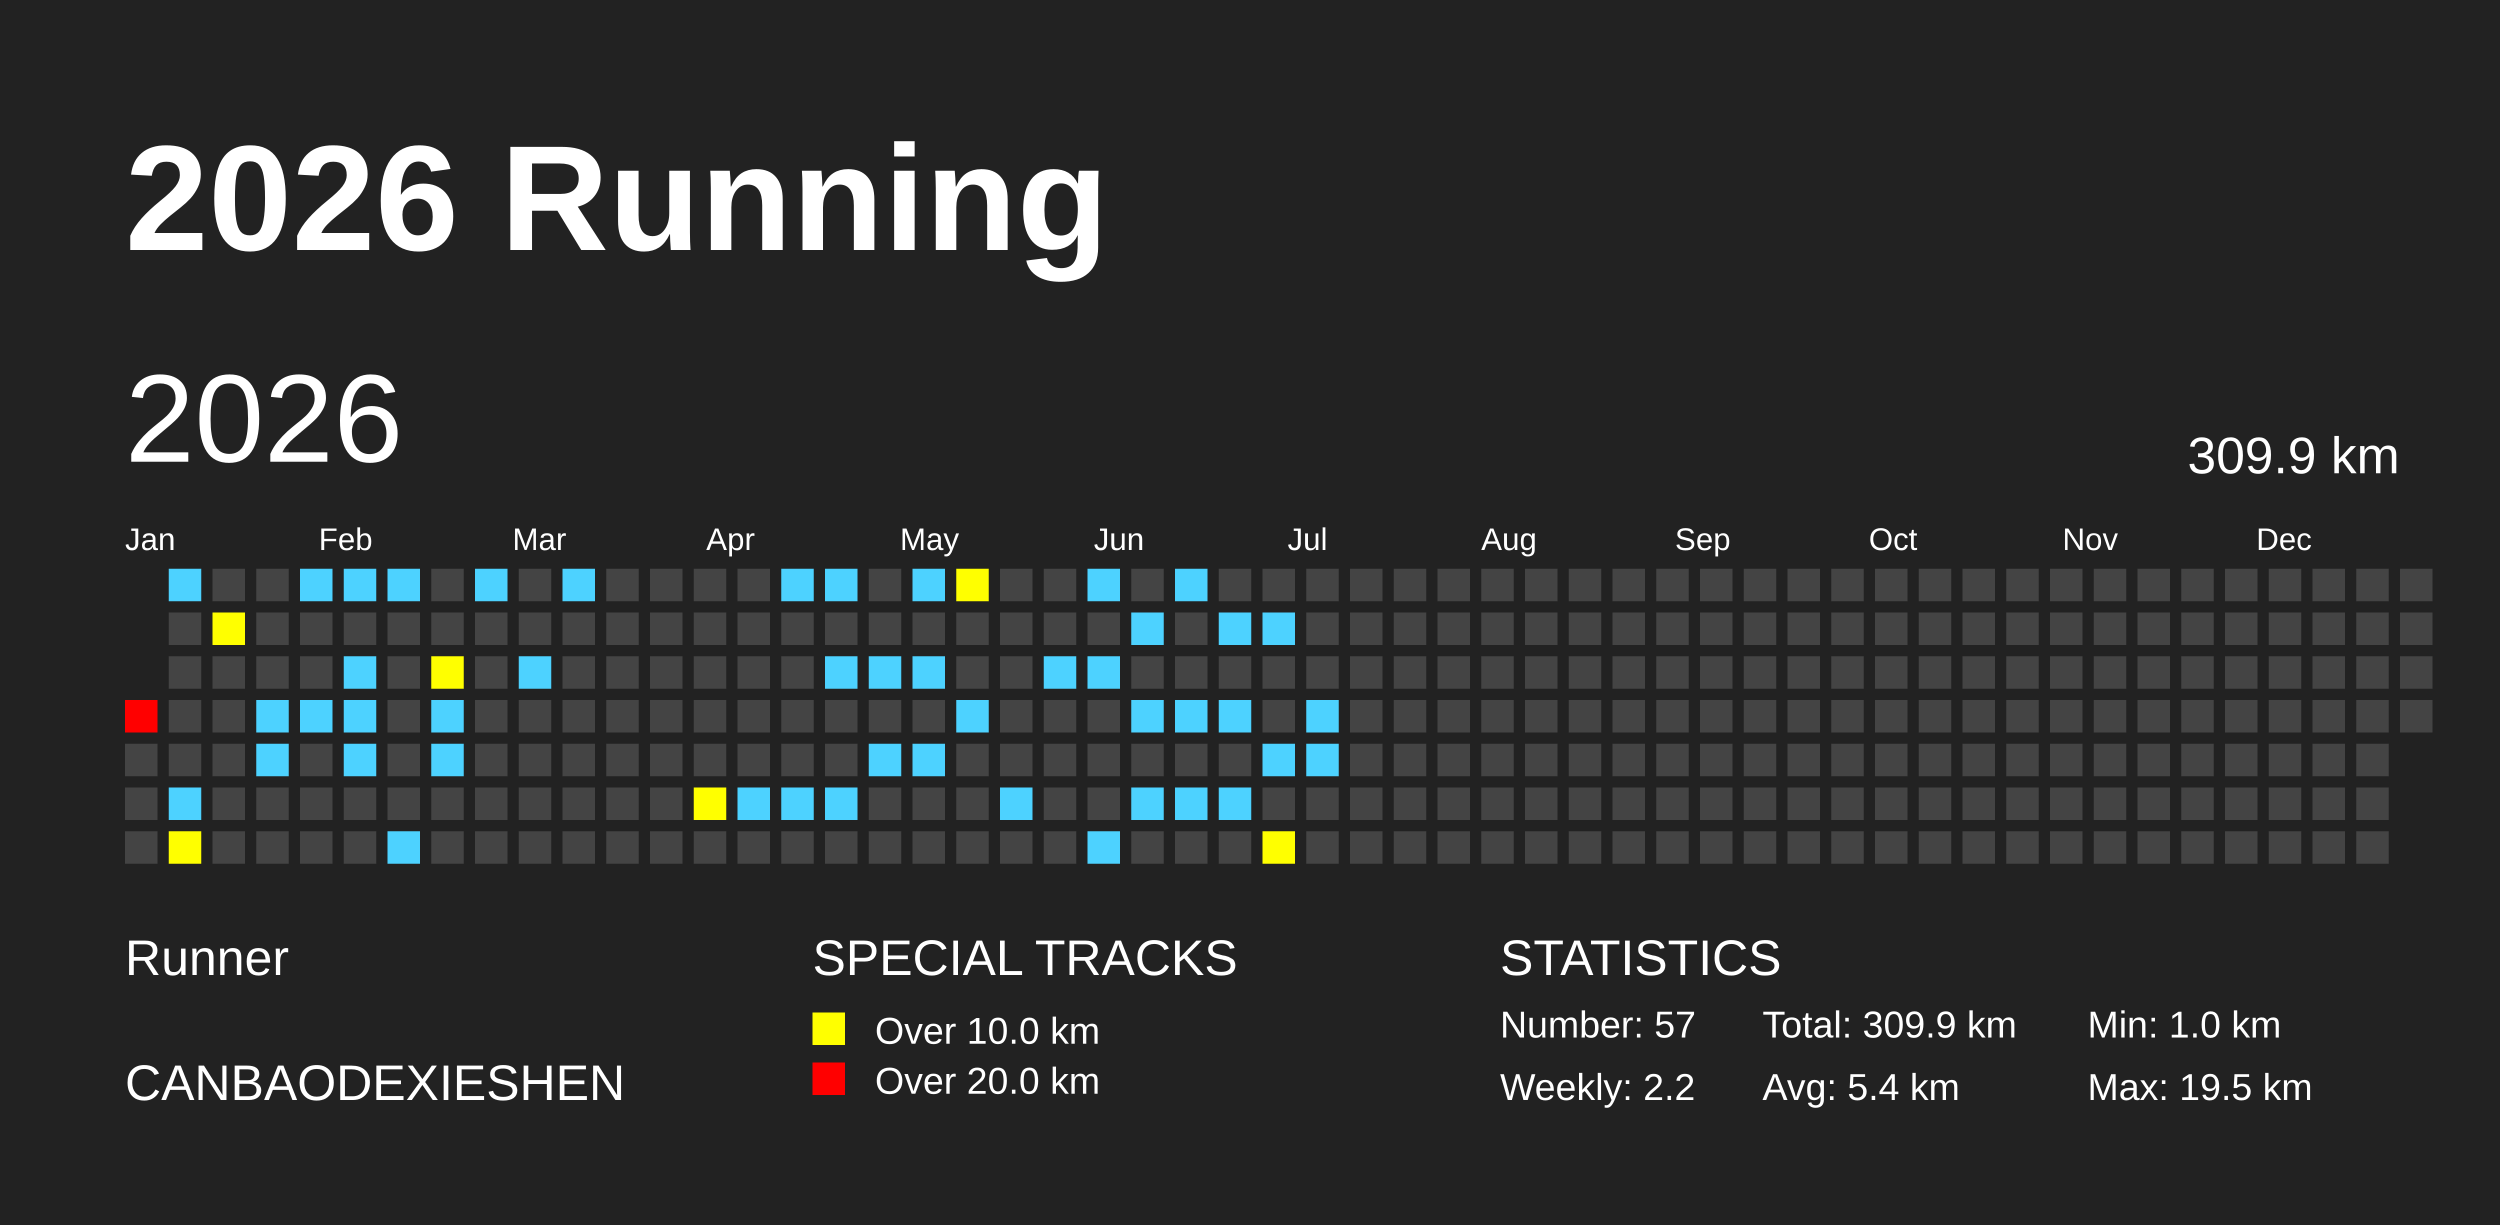
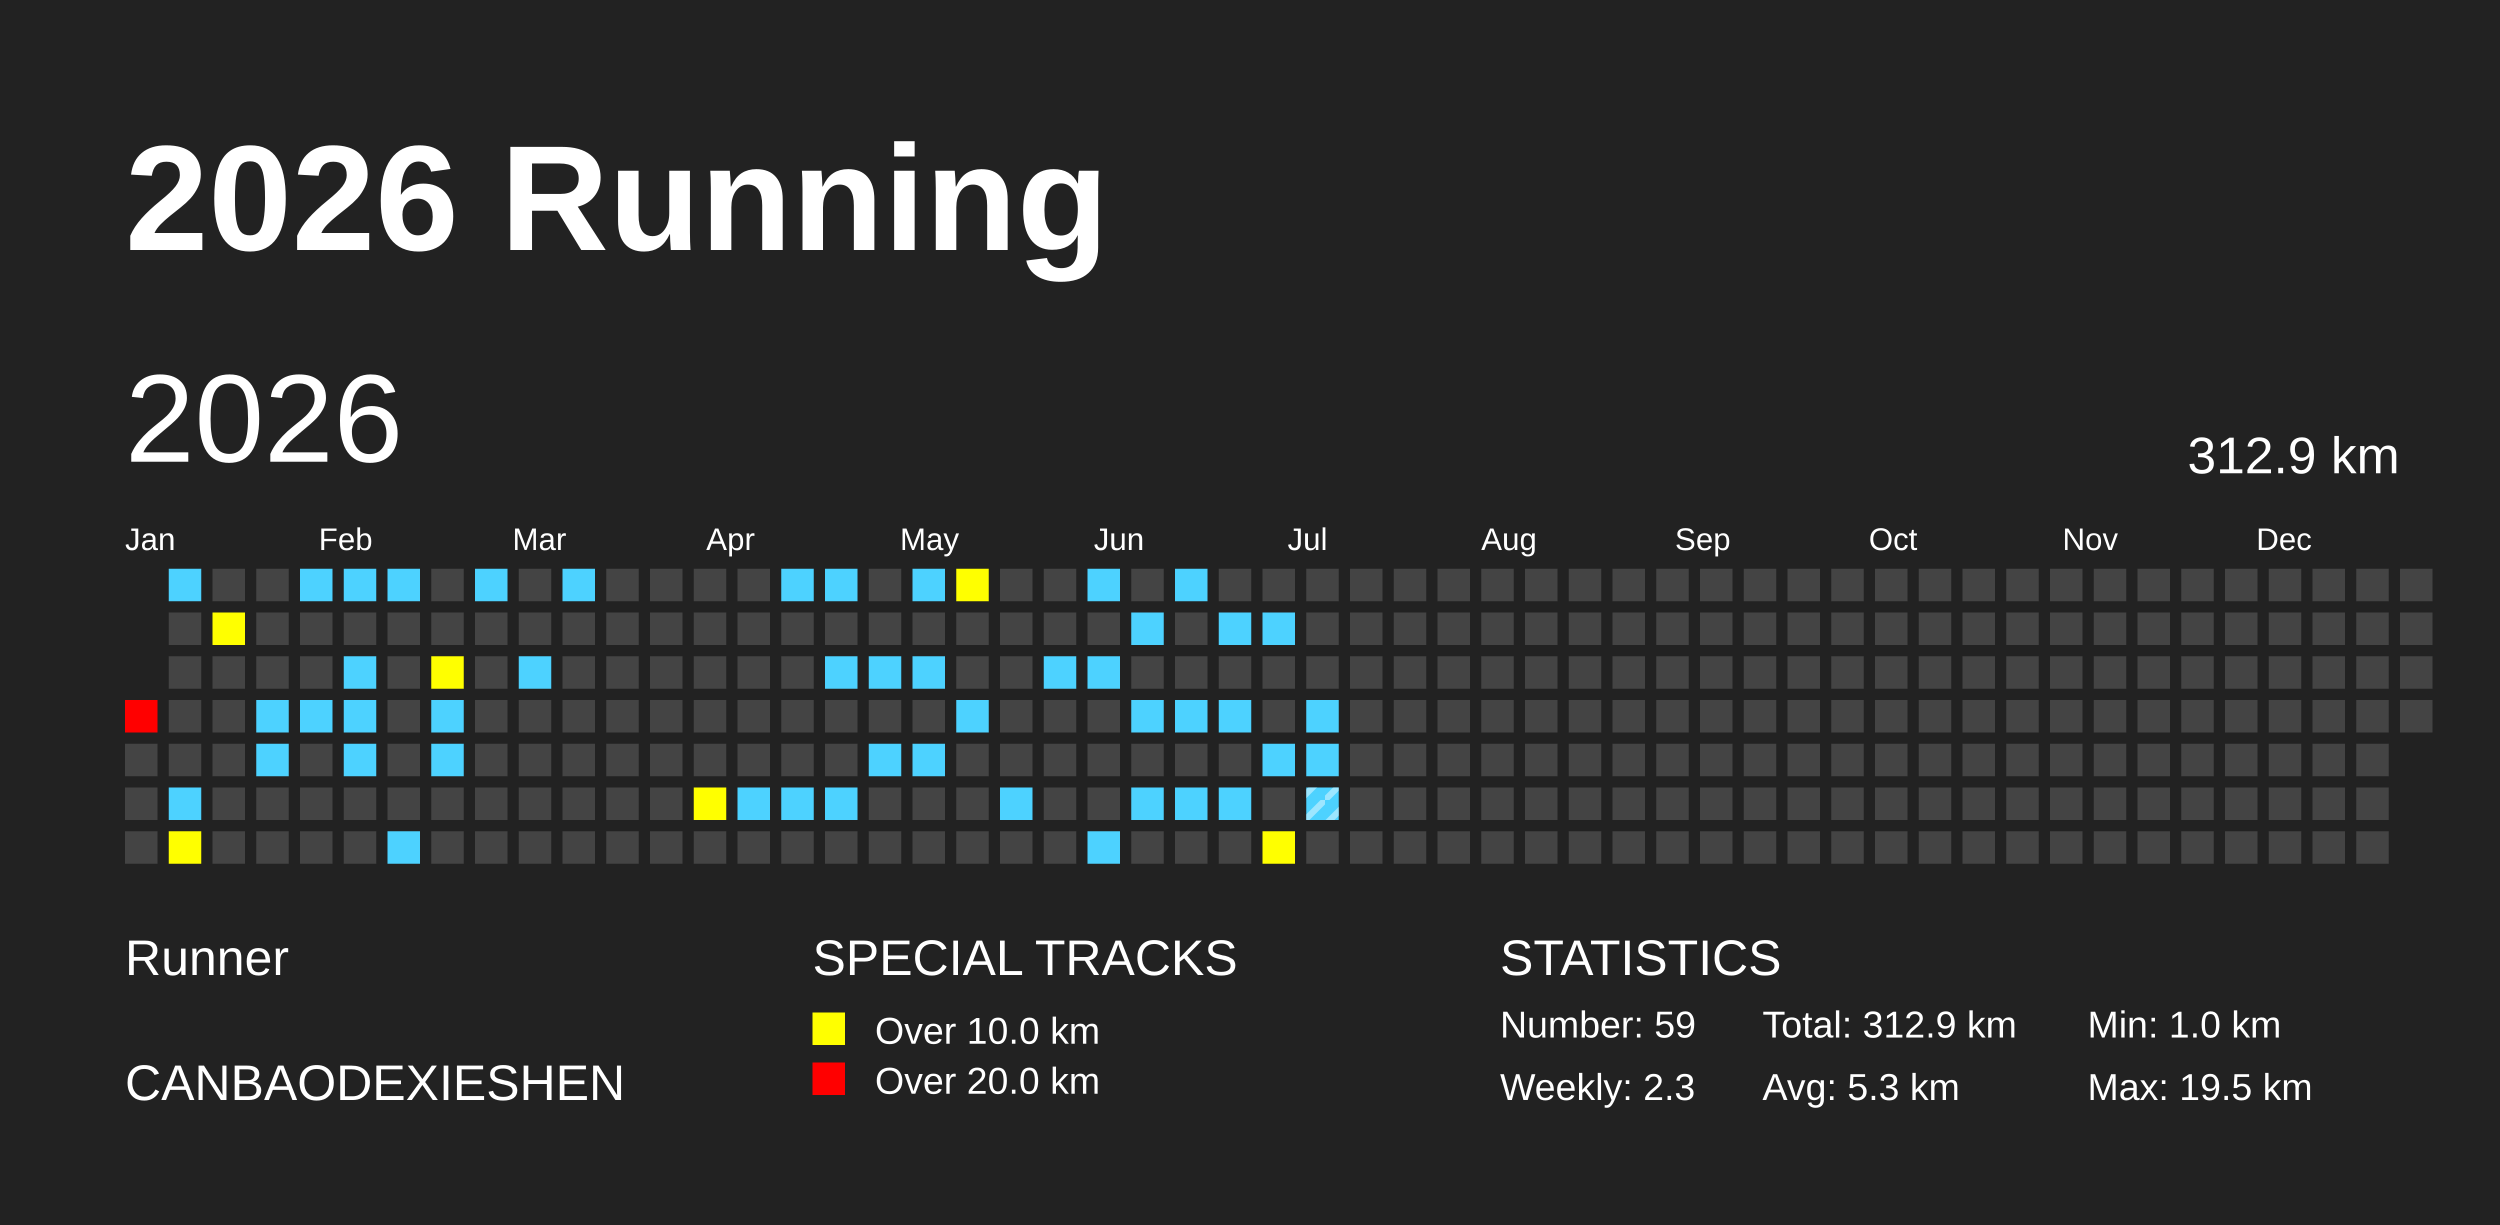
<svg xmlns="http://www.w3.org/2000/svg" baseProfile="full" height="98mm" version="1.1" viewBox="0,0,200,98" width="200mm">
  <defs>
    <pattern height="2" id="indoor-stripe" patternUnits="userSpaceOnUse" width="2">
      <line stroke="white" stroke-opacity="0.45" stroke-width="0.5" x1="0" x2="2" y1="2" y2="0" />
    </pattern>
  </defs>
  <rect fill="#222222" height="98" width="200" x="0" y="0" />
  <text fill="#FFFFFF" style="font-size:12px; font-family:Arial; font-weight:bold;" x="10" y="20">2026 Running</text>
  <text fill="#FFFFFF" style="font-size:4px; font-family:Arial" x="10" y="78">Runner</text>
  <text fill="#FFFFFF" style="font-size:4px; font-family:Arial" x="10" y="88">CANBAODEXIESHEN</text>
  <text fill="#FFFFFF" style="font-size:4px; font-family:Arial" x="65" y="78">SPECIAL TRACKS</text>
  <rect fill="yellow" height="2.6" width="2.6" x="65" y="81" />
  <text fill="#FFFFFF" style="font-size:3px; font-family:Arial" x="70" y="83.5">Over 10.0 km</text>
  <rect fill="red" height="2.6" width="2.6" x="65" y="85" />
  <text fill="#FFFFFF" style="font-size:3px; font-family:Arial" x="70" y="87.5">Over 20.0 km</text>
  <text fill="#FFFFFF" style="font-size:4px; font-family:Arial" x="120" y="78">STATISTICS</text>
-   <text fill="#FFFFFF" style="font-size:3px; font-family:Arial" x="120" y="83">Number: 57</text>
-   <text fill="#FFFFFF" style="font-size:3px; font-family:Arial" x="120" y="88">Weekly: 2.2</text>
-   <text fill="#FFFFFF" style="font-size:3px; font-family:Arial" x="141" y="83">Total: 309.9 km</text>
-   <text fill="#FFFFFF" style="font-size:3px; font-family:Arial" x="141" y="88">Avg: 5.4 km</text>
+   <text fill="#FFFFFF" style="font-size:3px; font-family:Arial" x="120" y="83">Number: 59</text>
+   <text fill="#FFFFFF" style="font-size:3px; font-family:Arial" x="120" y="88">Weekly: 2.3</text>
+   <text fill="#FFFFFF" style="font-size:3px; font-family:Arial" x="141" y="83">Total: 312.9 km</text>
+   <text fill="#FFFFFF" style="font-size:3px; font-family:Arial" x="141" y="88">Avg: 5.3 km</text>
  <text fill="#FFFFFF" style="font-size:3px; font-family:Arial" x="167" y="83">Min: 1.0 km</text>
  <text fill="#FFFFFF" style="font-size:3px; font-family:Arial" x="167" y="88">Max: 19.5 km</text>
  <text dominant-baseline="hanging" fill="#FFFFFF" style="font-size:10.0px; font-family:Arial;" x="10" y="30">2026</text>
-   <text dominant-baseline="hanging" fill="#FFFFFF" style="font-size:4.125px; font-family:Arial;" x="175" y="35">309.9 km</text>
+   <text dominant-baseline="hanging" fill="#FFFFFF" style="font-size:4.125px; font-family:Arial;" x="175" y="35">312.9 km</text>
  <text fill="#FFFFFF" style="font-size:2.5px; font-family:Arial" x="10.0" y="44">Jan</text>
  <text fill="#FFFFFF" style="font-size:2.5px; font-family:Arial" x="25.5" y="44">Feb</text>
  <text fill="#FFFFFF" style="font-size:2.5px; font-family:Arial" x="41.0" y="44">Mar</text>
  <text fill="#FFFFFF" style="font-size:2.5px; font-family:Arial" x="56.5" y="44">Apr</text>
  <text fill="#FFFFFF" style="font-size:2.5px; font-family:Arial" x="72.0" y="44">May</text>
  <text fill="#FFFFFF" style="font-size:2.5px; font-family:Arial" x="87.5" y="44">Jun</text>
  <text fill="#FFFFFF" style="font-size:2.5px; font-family:Arial" x="103.0" y="44">Jul</text>
  <text fill="#FFFFFF" style="font-size:2.5px; font-family:Arial" x="118.5" y="44">Aug</text>
  <text fill="#FFFFFF" style="font-size:2.5px; font-family:Arial" x="134.0" y="44">Sep</text>
  <text fill="#FFFFFF" style="font-size:2.5px; font-family:Arial" x="149.5" y="44">Oct</text>
  <text fill="#FFFFFF" style="font-size:2.5px; font-family:Arial" x="165.0" y="44">Nov</text>
  <text fill="#FFFFFF" style="font-size:2.5px; font-family:Arial" x="180.5" y="44">Dec</text>
  <rect fill="red" height="2.6" width="2.6" x="10.0" y="56.0" />
  <rect fill="#444444" height="2.6" width="2.6" x="10.0" y="59.5" />
  <rect fill="#444444" height="2.6" width="2.6" x="10.0" y="63.0" />
  <rect fill="#444444" height="2.6" width="2.6" x="10.0" y="66.5" />
  <rect fill="#4DD2FF" height="2.6" width="2.6" x="13.5" y="45.5" />
  <rect fill="#444444" height="2.6" width="2.6" x="13.5" y="49.0" />
  <rect fill="#444444" height="2.6" width="2.6" x="13.5" y="52.5" />
  <rect fill="#444444" height="2.6" width="2.6" x="13.5" y="56.0" />
  <rect fill="#444444" height="2.6" width="2.6" x="13.5" y="59.5" />
  <rect fill="#4DD2FF" height="2.6" width="2.6" x="13.5" y="63.0" />
  <rect fill="yellow" height="2.6" width="2.6" x="13.5" y="66.5" />
  <rect fill="#444444" height="2.6" width="2.6" x="17.0" y="45.5" />
  <rect fill="yellow" height="2.6" width="2.6" x="17.0" y="49.0" />
  <rect fill="#444444" height="2.6" width="2.6" x="17.0" y="52.5" />
  <rect fill="#444444" height="2.6" width="2.6" x="17.0" y="56.0" />
  <rect fill="#444444" height="2.6" width="2.6" x="17.0" y="59.5" />
  <rect fill="#444444" height="2.6" width="2.6" x="17.0" y="63.0" />
  <rect fill="#444444" height="2.6" width="2.6" x="17.0" y="66.5" />
  <rect fill="#444444" height="2.6" width="2.6" x="20.5" y="45.5" />
  <rect fill="#444444" height="2.6" width="2.6" x="20.5" y="49.0" />
  <rect fill="#444444" height="2.6" width="2.6" x="20.5" y="52.5" />
  <rect fill="#4DD2FF" height="2.6" width="2.6" x="20.5" y="56.0" />
  <rect fill="#4DD2FF" height="2.6" width="2.6" x="20.5" y="59.5" />
  <rect fill="#444444" height="2.6" width="2.6" x="20.5" y="63.0" />
  <rect fill="#444444" height="2.6" width="2.6" x="20.5" y="66.5" />
  <rect fill="#4DD2FF" height="2.6" width="2.6" x="24.0" y="45.5" />
  <rect fill="#444444" height="2.6" width="2.6" x="24.0" y="49.0" />
  <rect fill="#444444" height="2.6" width="2.6" x="24.0" y="52.5" />
  <rect fill="#4DD2FF" height="2.6" width="2.6" x="24.0" y="56.0" />
  <rect fill="#444444" height="2.6" width="2.6" x="24.0" y="59.5" />
  <rect fill="#444444" height="2.6" width="2.6" x="24.0" y="63.0" />
  <rect fill="#444444" height="2.6" width="2.6" x="24.0" y="66.5" />
  <rect fill="#4DD2FF" height="2.6" width="2.6" x="27.5" y="45.5" />
  <rect fill="#444444" height="2.6" width="2.6" x="27.5" y="49.0" />
  <rect fill="#4DD2FF" height="2.6" width="2.6" x="27.5" y="52.5" />
  <rect fill="#4DD2FF" height="2.6" width="2.6" x="27.5" y="56.0" />
  <rect fill="#4DD2FF" height="2.6" width="2.6" x="27.5" y="59.5" />
  <rect fill="#444444" height="2.6" width="2.6" x="27.5" y="63.0" />
  <rect fill="#444444" height="2.6" width="2.6" x="27.5" y="66.5" />
  <rect fill="#4DD2FF" height="2.6" width="2.6" x="31.0" y="45.5" />
  <rect fill="#444444" height="2.6" width="2.6" x="31.0" y="49.0" />
  <rect fill="#444444" height="2.6" width="2.6" x="31.0" y="52.5" />
  <rect fill="#444444" height="2.6" width="2.6" x="31.0" y="56.0" />
  <rect fill="#444444" height="2.6" width="2.6" x="31.0" y="59.5" />
  <rect fill="#444444" height="2.6" width="2.6" x="31.0" y="63.0" />
  <rect fill="#4DD2FF" height="2.6" width="2.6" x="31.0" y="66.5" />
  <rect fill="#444444" height="2.6" width="2.6" x="34.5" y="45.5" />
  <rect fill="#444444" height="2.6" width="2.6" x="34.5" y="49.0" />
  <rect fill="yellow" height="2.6" width="2.6" x="34.5" y="52.5" />
  <rect fill="#4DD2FF" height="2.6" width="2.6" x="34.5" y="56.0" />
  <rect fill="#4DD2FF" height="2.6" width="2.6" x="34.5" y="59.5" />
  <rect fill="#444444" height="2.6" width="2.6" x="34.5" y="63.0" />
  <rect fill="#444444" height="2.6" width="2.6" x="34.5" y="66.5" />
  <rect fill="#4DD2FF" height="2.6" width="2.6" x="38.0" y="45.5" />
  <rect fill="#444444" height="2.6" width="2.6" x="38.0" y="49.0" />
  <rect fill="#444444" height="2.6" width="2.6" x="38.0" y="52.5" />
  <rect fill="#444444" height="2.6" width="2.6" x="38.0" y="56.0" />
  <rect fill="#444444" height="2.6" width="2.6" x="38.0" y="59.5" />
  <rect fill="#444444" height="2.6" width="2.6" x="38.0" y="63.0" />
  <rect fill="#444444" height="2.6" width="2.6" x="38.0" y="66.5" />
  <rect fill="#444444" height="2.6" width="2.6" x="41.5" y="45.5" />
  <rect fill="#444444" height="2.6" width="2.6" x="41.5" y="49.0" />
  <rect fill="#4DD2FF" height="2.6" width="2.6" x="41.5" y="52.5" />
  <rect fill="#444444" height="2.6" width="2.6" x="41.5" y="56.0" />
  <rect fill="#444444" height="2.6" width="2.6" x="41.5" y="59.5" />
  <rect fill="#444444" height="2.6" width="2.6" x="41.5" y="63.0" />
  <rect fill="#444444" height="2.6" width="2.6" x="41.5" y="66.5" />
  <rect fill="#4DD2FF" height="2.6" width="2.6" x="45.0" y="45.5" />
  <rect fill="#444444" height="2.6" width="2.6" x="45.0" y="49.0" />
  <rect fill="#444444" height="2.6" width="2.6" x="45.0" y="52.5" />
  <rect fill="#444444" height="2.6" width="2.6" x="45.0" y="56.0" />
  <rect fill="#444444" height="2.6" width="2.6" x="45.0" y="59.5" />
  <rect fill="#444444" height="2.6" width="2.6" x="45.0" y="63.0" />
  <rect fill="#444444" height="2.6" width="2.6" x="45.0" y="66.5" />
  <rect fill="#444444" height="2.6" width="2.6" x="48.5" y="45.5" />
  <rect fill="#444444" height="2.6" width="2.6" x="48.5" y="49.0" />
  <rect fill="#444444" height="2.6" width="2.6" x="48.5" y="52.5" />
  <rect fill="#444444" height="2.6" width="2.6" x="48.5" y="56.0" />
  <rect fill="#444444" height="2.6" width="2.6" x="48.5" y="59.5" />
  <rect fill="#444444" height="2.6" width="2.6" x="48.5" y="63.0" />
  <rect fill="#444444" height="2.6" width="2.6" x="48.5" y="66.5" />
  <rect fill="#444444" height="2.6" width="2.6" x="52.0" y="45.5" />
  <rect fill="#444444" height="2.6" width="2.6" x="52.0" y="49.0" />
  <rect fill="#444444" height="2.6" width="2.6" x="52.0" y="52.5" />
  <rect fill="#444444" height="2.6" width="2.6" x="52.0" y="56.0" />
  <rect fill="#444444" height="2.6" width="2.6" x="52.0" y="59.5" />
  <rect fill="#444444" height="2.6" width="2.6" x="52.0" y="63.0" />
  <rect fill="#444444" height="2.6" width="2.6" x="52.0" y="66.5" />
  <rect fill="#444444" height="2.6" width="2.6" x="55.5" y="45.5" />
  <rect fill="#444444" height="2.6" width="2.6" x="55.5" y="49.0" />
  <rect fill="#444444" height="2.6" width="2.6" x="55.5" y="52.5" />
  <rect fill="#444444" height="2.6" width="2.6" x="55.5" y="56.0" />
  <rect fill="#444444" height="2.6" width="2.6" x="55.5" y="59.5" />
  <rect fill="yellow" height="2.6" width="2.6" x="55.5" y="63.0" />
  <rect fill="#444444" height="2.6" width="2.6" x="55.5" y="66.5" />
  <rect fill="#444444" height="2.6" width="2.6" x="59.0" y="45.5" />
  <rect fill="#444444" height="2.6" width="2.6" x="59.0" y="49.0" />
  <rect fill="#444444" height="2.6" width="2.6" x="59.0" y="52.5" />
  <rect fill="#444444" height="2.6" width="2.6" x="59.0" y="56.0" />
  <rect fill="#444444" height="2.6" width="2.6" x="59.0" y="59.5" />
  <rect fill="#4DD2FF" height="2.6" width="2.6" x="59.0" y="63.0" />
  <rect fill="#444444" height="2.6" width="2.6" x="59.0" y="66.5" />
  <rect fill="#4DD2FF" height="2.6" width="2.6" x="62.5" y="45.5" />
  <rect fill="#444444" height="2.6" width="2.6" x="62.5" y="49.0" />
  <rect fill="#444444" height="2.6" width="2.6" x="62.5" y="52.5" />
  <rect fill="#444444" height="2.6" width="2.6" x="62.5" y="56.0" />
  <rect fill="#444444" height="2.6" width="2.6" x="62.5" y="59.5" />
  <rect fill="#4DD2FF" height="2.6" width="2.6" x="62.5" y="63.0" />
  <rect fill="#444444" height="2.6" width="2.6" x="62.5" y="66.5" />
  <rect fill="#4DD2FF" height="2.6" width="2.6" x="66.0" y="45.5" />
  <rect fill="#444444" height="2.6" width="2.6" x="66.0" y="49.0" />
  <rect fill="#4DD2FF" height="2.6" width="2.6" x="66.0" y="52.5" />
  <rect fill="#444444" height="2.6" width="2.6" x="66.0" y="56.0" />
  <rect fill="#444444" height="2.6" width="2.6" x="66.0" y="59.5" />
  <rect fill="#4DD2FF" height="2.6" width="2.6" x="66.0" y="63.0" />
  <rect fill="#444444" height="2.6" width="2.6" x="66.0" y="66.5" />
  <rect fill="#444444" height="2.6" width="2.6" x="69.5" y="45.5" />
  <rect fill="#444444" height="2.6" width="2.6" x="69.5" y="49.0" />
  <rect fill="#4DD2FF" height="2.6" width="2.6" x="69.5" y="52.5" />
  <rect fill="#444444" height="2.6" width="2.6" x="69.5" y="56.0" />
  <rect fill="#4DD2FF" height="2.6" width="2.6" x="69.5" y="59.5" />
  <rect fill="#444444" height="2.6" width="2.6" x="69.5" y="63.0" />
  <rect fill="#444444" height="2.6" width="2.6" x="69.5" y="66.5" />
  <rect fill="#4DD2FF" height="2.6" width="2.6" x="73.0" y="45.5" />
  <rect fill="#444444" height="2.6" width="2.6" x="73.0" y="49.0" />
  <rect fill="#4DD2FF" height="2.6" width="2.6" x="73.0" y="52.5" />
  <rect fill="#444444" height="2.6" width="2.6" x="73.0" y="56.0" />
  <rect fill="#4DD2FF" height="2.6" width="2.6" x="73.0" y="59.5" />
  <rect fill="#444444" height="2.6" width="2.6" x="73.0" y="63.0" />
  <rect fill="#444444" height="2.6" width="2.6" x="73.0" y="66.5" />
  <rect fill="yellow" height="2.6" width="2.6" x="76.5" y="45.5" />
  <rect fill="#444444" height="2.6" width="2.6" x="76.5" y="49.0" />
  <rect fill="#444444" height="2.6" width="2.6" x="76.5" y="52.5" />
  <rect fill="#4DD2FF" height="2.6" width="2.6" x="76.5" y="56.0" />
  <rect fill="#444444" height="2.6" width="2.6" x="76.5" y="59.5" />
  <rect fill="#444444" height="2.6" width="2.6" x="76.5" y="63.0" />
  <rect fill="#444444" height="2.6" width="2.6" x="76.5" y="66.5" />
  <rect fill="#444444" height="2.6" width="2.6" x="80.0" y="45.5" />
  <rect fill="#444444" height="2.6" width="2.6" x="80.0" y="49.0" />
  <rect fill="#444444" height="2.6" width="2.6" x="80.0" y="52.5" />
  <rect fill="#444444" height="2.6" width="2.6" x="80.0" y="56.0" />
  <rect fill="#444444" height="2.6" width="2.6" x="80.0" y="59.5" />
  <rect fill="#4DD2FF" height="2.6" width="2.6" x="80.0" y="63.0" />
  <rect fill="#444444" height="2.6" width="2.6" x="80.0" y="66.5" />
  <rect fill="#444444" height="2.6" width="2.6" x="83.5" y="45.5" />
  <rect fill="#444444" height="2.6" width="2.6" x="83.5" y="49.0" />
  <rect fill="#4DD2FF" height="2.6" width="2.6" x="83.5" y="52.5" />
  <rect fill="#444444" height="2.6" width="2.6" x="83.5" y="56.0" />
  <rect fill="#444444" height="2.6" width="2.6" x="83.5" y="59.5" />
  <rect fill="#444444" height="2.6" width="2.6" x="83.5" y="63.0" />
  <rect fill="#444444" height="2.6" width="2.6" x="83.5" y="66.5" />
  <rect fill="#4DD2FF" height="2.6" width="2.6" x="87.0" y="45.5" />
  <rect fill="#444444" height="2.6" width="2.6" x="87.0" y="49.0" />
  <rect fill="#4DD2FF" height="2.6" width="2.6" x="87.0" y="52.5" />
  <rect fill="#444444" height="2.6" width="2.6" x="87.0" y="56.0" />
  <rect fill="#444444" height="2.6" width="2.6" x="87.0" y="59.5" />
  <rect fill="#444444" height="2.6" width="2.6" x="87.0" y="63.0" />
  <rect fill="#4DD2FF" height="2.6" width="2.6" x="87.0" y="66.5" />
  <rect fill="#444444" height="2.6" width="2.6" x="90.5" y="45.5" />
  <rect fill="#4DD2FF" height="2.6" width="2.6" x="90.5" y="49.0" />
  <rect fill="#444444" height="2.6" width="2.6" x="90.5" y="52.5" />
  <rect fill="#4DD2FF" height="2.6" width="2.6" x="90.5" y="56.0" />
  <rect fill="#444444" height="2.6" width="2.6" x="90.5" y="59.5" />
  <rect fill="#4DD2FF" height="2.6" width="2.6" x="90.5" y="63.0" />
  <rect fill="#444444" height="2.6" width="2.6" x="90.5" y="66.5" />
  <rect fill="#4DD2FF" height="2.6" width="2.6" x="94.0" y="45.5" />
  <rect fill="#444444" height="2.6" width="2.6" x="94.0" y="49.0" />
  <rect fill="#444444" height="2.6" width="2.6" x="94.0" y="52.5" />
  <rect fill="#4DD2FF" height="2.6" width="2.6" x="94.0" y="56.0" />
  <rect fill="#444444" height="2.6" width="2.6" x="94.0" y="59.5" />
  <rect fill="#4DD2FF" height="2.6" width="2.6" x="94.0" y="63.0" />
  <rect fill="#444444" height="2.6" width="2.6" x="94.0" y="66.5" />
  <rect fill="#444444" height="2.6" width="2.6" x="97.5" y="45.5" />
  <rect fill="#4DD2FF" height="2.6" width="2.6" x="97.5" y="49.0" />
  <rect fill="#444444" height="2.6" width="2.6" x="97.5" y="52.5" />
  <rect fill="#4DD2FF" height="2.6" width="2.6" x="97.5" y="56.0" />
  <rect fill="#444444" height="2.6" width="2.6" x="97.5" y="59.5" />
  <rect fill="#4DD2FF" height="2.6" width="2.6" x="97.5" y="63.0" />
  <rect fill="#444444" height="2.6" width="2.6" x="97.5" y="66.5" />
  <rect fill="#444444" height="2.6" width="2.6" x="101.0" y="45.5" />
  <rect fill="#4DD2FF" height="2.6" width="2.6" x="101.0" y="49.0" />
  <rect fill="#444444" height="2.6" width="2.6" x="101.0" y="52.5" />
  <rect fill="#444444" height="2.6" width="2.6" x="101.0" y="56.0" />
  <rect fill="#4DD2FF" height="2.6" width="2.6" x="101.0" y="59.5" />
  <rect fill="#444444" height="2.6" width="2.6" x="101.0" y="63.0" />
  <rect fill="yellow" height="2.6" width="2.6" x="101.0" y="66.5" />
  <rect fill="#444444" height="2.6" width="2.6" x="104.5" y="45.5" />
  <rect fill="#444444" height="2.6" width="2.6" x="104.5" y="49.0" />
  <rect fill="#444444" height="2.6" width="2.6" x="104.5" y="52.5" />
  <rect fill="#4DD2FF" height="2.6" width="2.6" x="104.5" y="56.0" />
  <rect fill="#4DD2FF" height="2.6" width="2.6" x="104.5" y="59.5" />
-   <rect fill="#444444" height="2.6" width="2.6" x="104.5" y="63.0" />
+   <rect fill="#4DD2FF" height="2.6" width="2.6" x="104.5" y="63.0" />
+   <rect fill="url(#indoor-stripe)" height="2.6" style="pointer-events: none;" width="2.6" x="104.5" y="63.0" />
  <rect fill="#444444" height="2.6" width="2.6" x="104.5" y="66.5" />
  <rect fill="#444444" height="2.6" width="2.6" x="108.0" y="45.5" />
  <rect fill="#444444" height="2.6" width="2.6" x="108.0" y="49.0" />
  <rect fill="#444444" height="2.6" width="2.6" x="108.0" y="52.5" />
  <rect fill="#444444" height="2.6" width="2.6" x="108.0" y="56.0" />
  <rect fill="#444444" height="2.6" width="2.6" x="108.0" y="59.5" />
  <rect fill="#444444" height="2.6" width="2.6" x="108.0" y="63.0" />
  <rect fill="#444444" height="2.6" width="2.6" x="108.0" y="66.5" />
  <rect fill="#444444" height="2.6" width="2.6" x="111.5" y="45.5" />
  <rect fill="#444444" height="2.6" width="2.6" x="111.5" y="49.0" />
  <rect fill="#444444" height="2.6" width="2.6" x="111.5" y="52.5" />
  <rect fill="#444444" height="2.6" width="2.6" x="111.5" y="56.0" />
  <rect fill="#444444" height="2.6" width="2.6" x="111.5" y="59.5" />
  <rect fill="#444444" height="2.6" width="2.6" x="111.5" y="63.0" />
  <rect fill="#444444" height="2.6" width="2.6" x="111.5" y="66.5" />
  <rect fill="#444444" height="2.6" width="2.6" x="115.0" y="45.5" />
  <rect fill="#444444" height="2.6" width="2.6" x="115.0" y="49.0" />
  <rect fill="#444444" height="2.6" width="2.6" x="115.0" y="52.5" />
  <rect fill="#444444" height="2.6" width="2.6" x="115.0" y="56.0" />
  <rect fill="#444444" height="2.6" width="2.6" x="115.0" y="59.5" />
  <rect fill="#444444" height="2.6" width="2.6" x="115.0" y="63.0" />
  <rect fill="#444444" height="2.6" width="2.6" x="115.0" y="66.5" />
  <rect fill="#444444" height="2.6" width="2.6" x="118.5" y="45.5" />
  <rect fill="#444444" height="2.6" width="2.6" x="118.5" y="49.0" />
  <rect fill="#444444" height="2.6" width="2.6" x="118.5" y="52.5" />
  <rect fill="#444444" height="2.6" width="2.6" x="118.5" y="56.0" />
  <rect fill="#444444" height="2.6" width="2.6" x="118.5" y="59.5" />
  <rect fill="#444444" height="2.6" width="2.6" x="118.5" y="63.0" />
  <rect fill="#444444" height="2.6" width="2.6" x="118.5" y="66.5" />
  <rect fill="#444444" height="2.6" width="2.6" x="122.0" y="45.5" />
  <rect fill="#444444" height="2.6" width="2.6" x="122.0" y="49.0" />
  <rect fill="#444444" height="2.6" width="2.6" x="122.0" y="52.5" />
  <rect fill="#444444" height="2.6" width="2.6" x="122.0" y="56.0" />
  <rect fill="#444444" height="2.6" width="2.6" x="122.0" y="59.5" />
  <rect fill="#444444" height="2.6" width="2.6" x="122.0" y="63.0" />
  <rect fill="#444444" height="2.6" width="2.6" x="122.0" y="66.5" />
  <rect fill="#444444" height="2.6" width="2.6" x="125.5" y="45.5" />
  <rect fill="#444444" height="2.6" width="2.6" x="125.5" y="49.0" />
  <rect fill="#444444" height="2.6" width="2.6" x="125.5" y="52.5" />
  <rect fill="#444444" height="2.6" width="2.6" x="125.5" y="56.0" />
  <rect fill="#444444" height="2.6" width="2.6" x="125.5" y="59.5" />
  <rect fill="#444444" height="2.6" width="2.6" x="125.5" y="63.0" />
  <rect fill="#444444" height="2.6" width="2.6" x="125.5" y="66.5" />
  <rect fill="#444444" height="2.6" width="2.6" x="129.0" y="45.5" />
  <rect fill="#444444" height="2.6" width="2.6" x="129.0" y="49.0" />
  <rect fill="#444444" height="2.6" width="2.6" x="129.0" y="52.5" />
  <rect fill="#444444" height="2.6" width="2.6" x="129.0" y="56.0" />
  <rect fill="#444444" height="2.6" width="2.6" x="129.0" y="59.5" />
  <rect fill="#444444" height="2.6" width="2.6" x="129.0" y="63.0" />
  <rect fill="#444444" height="2.6" width="2.6" x="129.0" y="66.5" />
  <rect fill="#444444" height="2.6" width="2.6" x="132.5" y="45.5" />
  <rect fill="#444444" height="2.6" width="2.6" x="132.5" y="49.0" />
  <rect fill="#444444" height="2.6" width="2.6" x="132.5" y="52.5" />
  <rect fill="#444444" height="2.6" width="2.6" x="132.5" y="56.0" />
  <rect fill="#444444" height="2.6" width="2.6" x="132.5" y="59.5" />
  <rect fill="#444444" height="2.6" width="2.6" x="132.5" y="63.0" />
  <rect fill="#444444" height="2.6" width="2.6" x="132.5" y="66.5" />
  <rect fill="#444444" height="2.6" width="2.6" x="136.0" y="45.5" />
  <rect fill="#444444" height="2.6" width="2.6" x="136.0" y="49.0" />
  <rect fill="#444444" height="2.6" width="2.6" x="136.0" y="52.5" />
  <rect fill="#444444" height="2.6" width="2.6" x="136.0" y="56.0" />
  <rect fill="#444444" height="2.6" width="2.6" x="136.0" y="59.5" />
  <rect fill="#444444" height="2.6" width="2.6" x="136.0" y="63.0" />
  <rect fill="#444444" height="2.6" width="2.6" x="136.0" y="66.5" />
  <rect fill="#444444" height="2.6" width="2.6" x="139.5" y="45.5" />
  <rect fill="#444444" height="2.6" width="2.6" x="139.5" y="49.0" />
  <rect fill="#444444" height="2.6" width="2.6" x="139.5" y="52.5" />
  <rect fill="#444444" height="2.6" width="2.6" x="139.5" y="56.0" />
  <rect fill="#444444" height="2.6" width="2.6" x="139.5" y="59.5" />
  <rect fill="#444444" height="2.6" width="2.6" x="139.5" y="63.0" />
  <rect fill="#444444" height="2.6" width="2.6" x="139.5" y="66.5" />
  <rect fill="#444444" height="2.6" width="2.6" x="143.0" y="45.5" />
  <rect fill="#444444" height="2.6" width="2.6" x="143.0" y="49.0" />
  <rect fill="#444444" height="2.6" width="2.6" x="143.0" y="52.5" />
  <rect fill="#444444" height="2.6" width="2.6" x="143.0" y="56.0" />
  <rect fill="#444444" height="2.6" width="2.6" x="143.0" y="59.5" />
  <rect fill="#444444" height="2.6" width="2.6" x="143.0" y="63.0" />
  <rect fill="#444444" height="2.6" width="2.6" x="143.0" y="66.5" />
  <rect fill="#444444" height="2.6" width="2.6" x="146.5" y="45.5" />
  <rect fill="#444444" height="2.6" width="2.6" x="146.5" y="49.0" />
  <rect fill="#444444" height="2.6" width="2.6" x="146.5" y="52.5" />
  <rect fill="#444444" height="2.6" width="2.6" x="146.5" y="56.0" />
  <rect fill="#444444" height="2.6" width="2.6" x="146.5" y="59.5" />
  <rect fill="#444444" height="2.6" width="2.6" x="146.5" y="63.0" />
  <rect fill="#444444" height="2.6" width="2.6" x="146.5" y="66.5" />
  <rect fill="#444444" height="2.6" width="2.6" x="150.0" y="45.5" />
  <rect fill="#444444" height="2.6" width="2.6" x="150.0" y="49.0" />
  <rect fill="#444444" height="2.6" width="2.6" x="150.0" y="52.5" />
  <rect fill="#444444" height="2.6" width="2.6" x="150.0" y="56.0" />
  <rect fill="#444444" height="2.6" width="2.6" x="150.0" y="59.5" />
  <rect fill="#444444" height="2.6" width="2.6" x="150.0" y="63.0" />
  <rect fill="#444444" height="2.6" width="2.6" x="150.0" y="66.5" />
  <rect fill="#444444" height="2.6" width="2.6" x="153.5" y="45.5" />
  <rect fill="#444444" height="2.6" width="2.6" x="153.5" y="49.0" />
  <rect fill="#444444" height="2.6" width="2.6" x="153.5" y="52.5" />
  <rect fill="#444444" height="2.6" width="2.6" x="153.5" y="56.0" />
  <rect fill="#444444" height="2.6" width="2.6" x="153.5" y="59.5" />
  <rect fill="#444444" height="2.6" width="2.6" x="153.5" y="63.0" />
  <rect fill="#444444" height="2.6" width="2.6" x="153.5" y="66.5" />
  <rect fill="#444444" height="2.6" width="2.6" x="157.0" y="45.5" />
  <rect fill="#444444" height="2.6" width="2.6" x="157.0" y="49.0" />
  <rect fill="#444444" height="2.6" width="2.6" x="157.0" y="52.5" />
  <rect fill="#444444" height="2.6" width="2.6" x="157.0" y="56.0" />
  <rect fill="#444444" height="2.6" width="2.6" x="157.0" y="59.5" />
  <rect fill="#444444" height="2.6" width="2.6" x="157.0" y="63.0" />
  <rect fill="#444444" height="2.6" width="2.6" x="157.0" y="66.5" />
  <rect fill="#444444" height="2.6" width="2.6" x="160.5" y="45.5" />
  <rect fill="#444444" height="2.6" width="2.6" x="160.5" y="49.0" />
  <rect fill="#444444" height="2.6" width="2.6" x="160.5" y="52.5" />
  <rect fill="#444444" height="2.6" width="2.6" x="160.5" y="56.0" />
  <rect fill="#444444" height="2.6" width="2.6" x="160.5" y="59.5" />
  <rect fill="#444444" height="2.6" width="2.6" x="160.5" y="63.0" />
  <rect fill="#444444" height="2.6" width="2.6" x="160.5" y="66.5" />
  <rect fill="#444444" height="2.6" width="2.6" x="164.0" y="45.5" />
  <rect fill="#444444" height="2.6" width="2.6" x="164.0" y="49.0" />
  <rect fill="#444444" height="2.6" width="2.6" x="164.0" y="52.5" />
  <rect fill="#444444" height="2.6" width="2.6" x="164.0" y="56.0" />
  <rect fill="#444444" height="2.6" width="2.6" x="164.0" y="59.5" />
  <rect fill="#444444" height="2.6" width="2.6" x="164.0" y="63.0" />
  <rect fill="#444444" height="2.6" width="2.6" x="164.0" y="66.5" />
  <rect fill="#444444" height="2.6" width="2.6" x="167.5" y="45.5" />
  <rect fill="#444444" height="2.6" width="2.6" x="167.5" y="49.0" />
  <rect fill="#444444" height="2.6" width="2.6" x="167.5" y="52.5" />
  <rect fill="#444444" height="2.6" width="2.6" x="167.5" y="56.0" />
  <rect fill="#444444" height="2.6" width="2.6" x="167.5" y="59.5" />
  <rect fill="#444444" height="2.6" width="2.6" x="167.5" y="63.0" />
  <rect fill="#444444" height="2.6" width="2.6" x="167.5" y="66.5" />
  <rect fill="#444444" height="2.6" width="2.6" x="171.0" y="45.5" />
  <rect fill="#444444" height="2.6" width="2.6" x="171.0" y="49.0" />
  <rect fill="#444444" height="2.6" width="2.6" x="171.0" y="52.5" />
  <rect fill="#444444" height="2.6" width="2.6" x="171.0" y="56.0" />
  <rect fill="#444444" height="2.6" width="2.6" x="171.0" y="59.5" />
  <rect fill="#444444" height="2.6" width="2.6" x="171.0" y="63.0" />
  <rect fill="#444444" height="2.6" width="2.6" x="171.0" y="66.5" />
  <rect fill="#444444" height="2.6" width="2.6" x="174.5" y="45.5" />
  <rect fill="#444444" height="2.6" width="2.6" x="174.5" y="49.0" />
  <rect fill="#444444" height="2.6" width="2.6" x="174.5" y="52.5" />
  <rect fill="#444444" height="2.6" width="2.6" x="174.5" y="56.0" />
  <rect fill="#444444" height="2.6" width="2.6" x="174.5" y="59.5" />
  <rect fill="#444444" height="2.6" width="2.6" x="174.5" y="63.0" />
  <rect fill="#444444" height="2.6" width="2.6" x="174.5" y="66.5" />
  <rect fill="#444444" height="2.6" width="2.6" x="178.0" y="45.5" />
  <rect fill="#444444" height="2.6" width="2.6" x="178.0" y="49.0" />
  <rect fill="#444444" height="2.6" width="2.6" x="178.0" y="52.5" />
  <rect fill="#444444" height="2.6" width="2.6" x="178.0" y="56.0" />
  <rect fill="#444444" height="2.6" width="2.6" x="178.0" y="59.5" />
  <rect fill="#444444" height="2.6" width="2.6" x="178.0" y="63.0" />
  <rect fill="#444444" height="2.6" width="2.6" x="178.0" y="66.5" />
  <rect fill="#444444" height="2.6" width="2.6" x="181.5" y="45.5" />
  <rect fill="#444444" height="2.6" width="2.6" x="181.5" y="49.0" />
  <rect fill="#444444" height="2.6" width="2.6" x="181.5" y="52.5" />
  <rect fill="#444444" height="2.6" width="2.6" x="181.5" y="56.0" />
  <rect fill="#444444" height="2.6" width="2.6" x="181.5" y="59.5" />
  <rect fill="#444444" height="2.6" width="2.6" x="181.5" y="63.0" />
  <rect fill="#444444" height="2.6" width="2.6" x="181.5" y="66.5" />
  <rect fill="#444444" height="2.6" width="2.6" x="185.0" y="45.5" />
  <rect fill="#444444" height="2.6" width="2.6" x="185.0" y="49.0" />
  <rect fill="#444444" height="2.6" width="2.6" x="185.0" y="52.5" />
  <rect fill="#444444" height="2.6" width="2.6" x="185.0" y="56.0" />
  <rect fill="#444444" height="2.6" width="2.6" x="185.0" y="59.5" />
  <rect fill="#444444" height="2.6" width="2.6" x="185.0" y="63.0" />
  <rect fill="#444444" height="2.6" width="2.6" x="185.0" y="66.5" />
  <rect fill="#444444" height="2.6" width="2.6" x="188.5" y="45.5" />
  <rect fill="#444444" height="2.6" width="2.6" x="188.5" y="49.0" />
  <rect fill="#444444" height="2.6" width="2.6" x="188.5" y="52.5" />
  <rect fill="#444444" height="2.6" width="2.6" x="188.5" y="56.0" />
  <rect fill="#444444" height="2.6" width="2.6" x="188.5" y="59.5" />
  <rect fill="#444444" height="2.6" width="2.6" x="188.5" y="63.0" />
  <rect fill="#444444" height="2.6" width="2.6" x="188.5" y="66.5" />
  <rect fill="#444444" height="2.6" width="2.6" x="192.0" y="45.5" />
  <rect fill="#444444" height="2.6" width="2.6" x="192.0" y="49.0" />
  <rect fill="#444444" height="2.6" width="2.6" x="192.0" y="52.5" />
  <rect fill="#444444" height="2.6" width="2.6" x="192.0" y="56.0" />
</svg>
